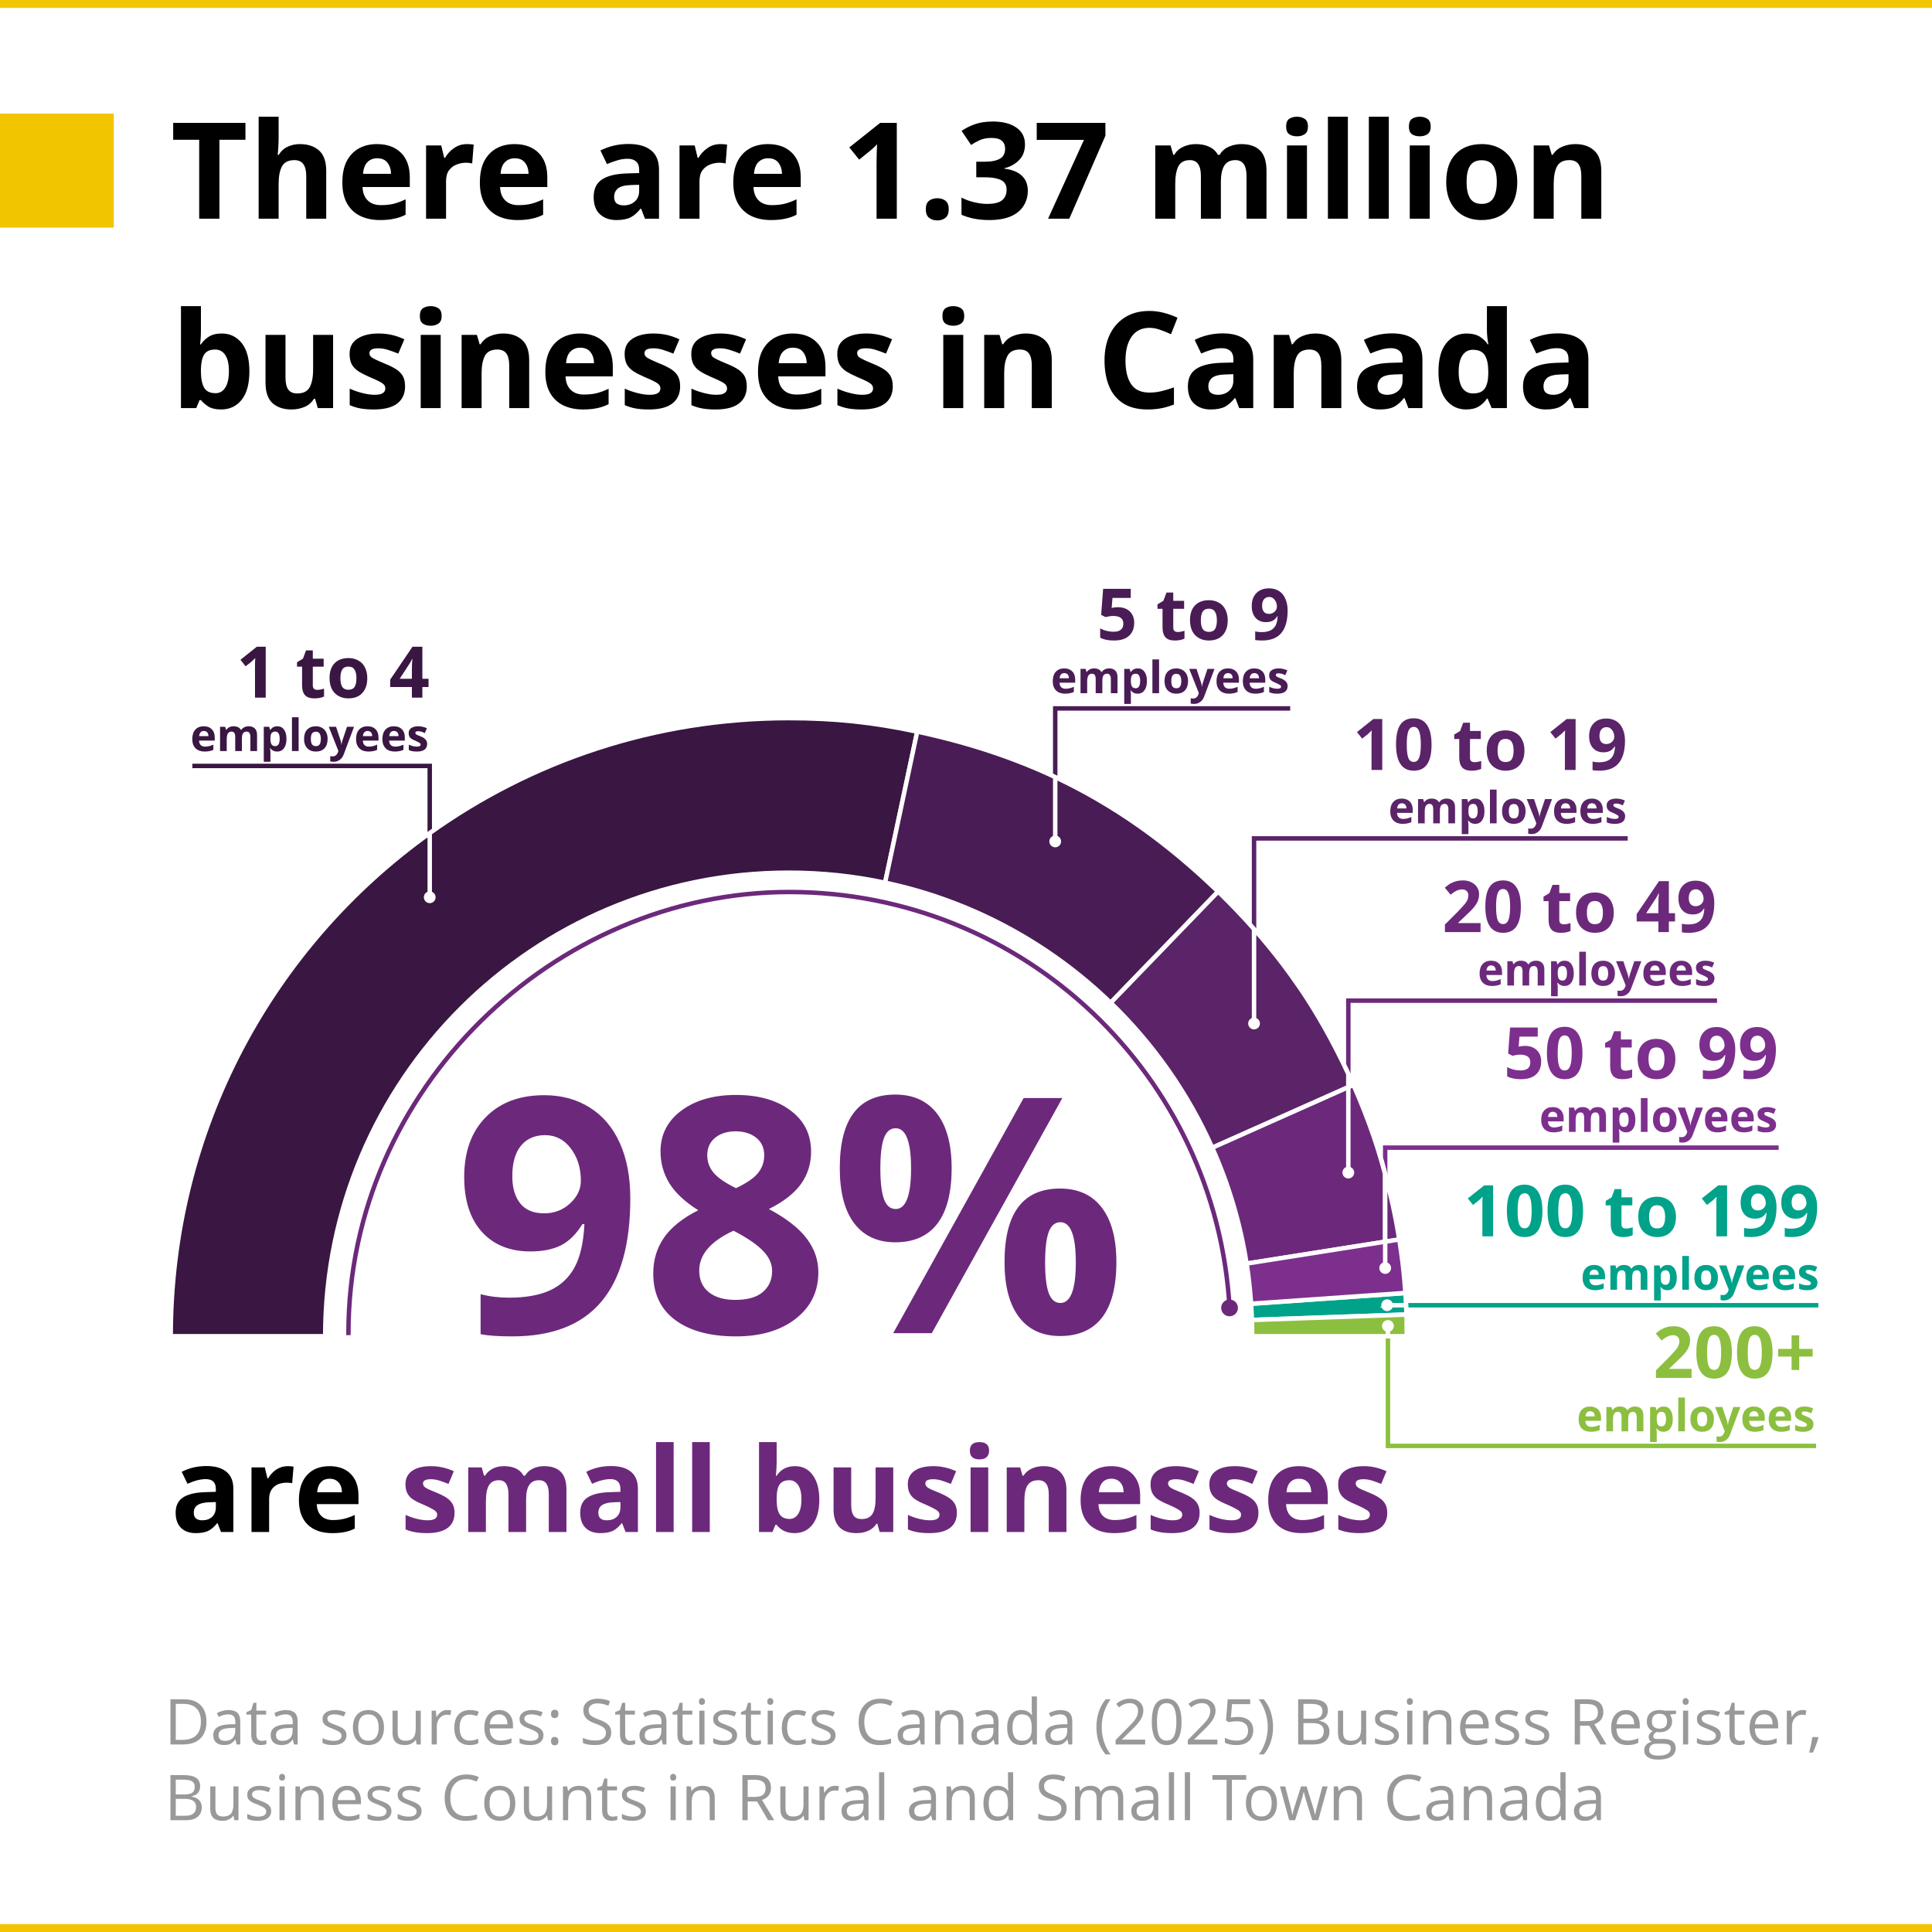
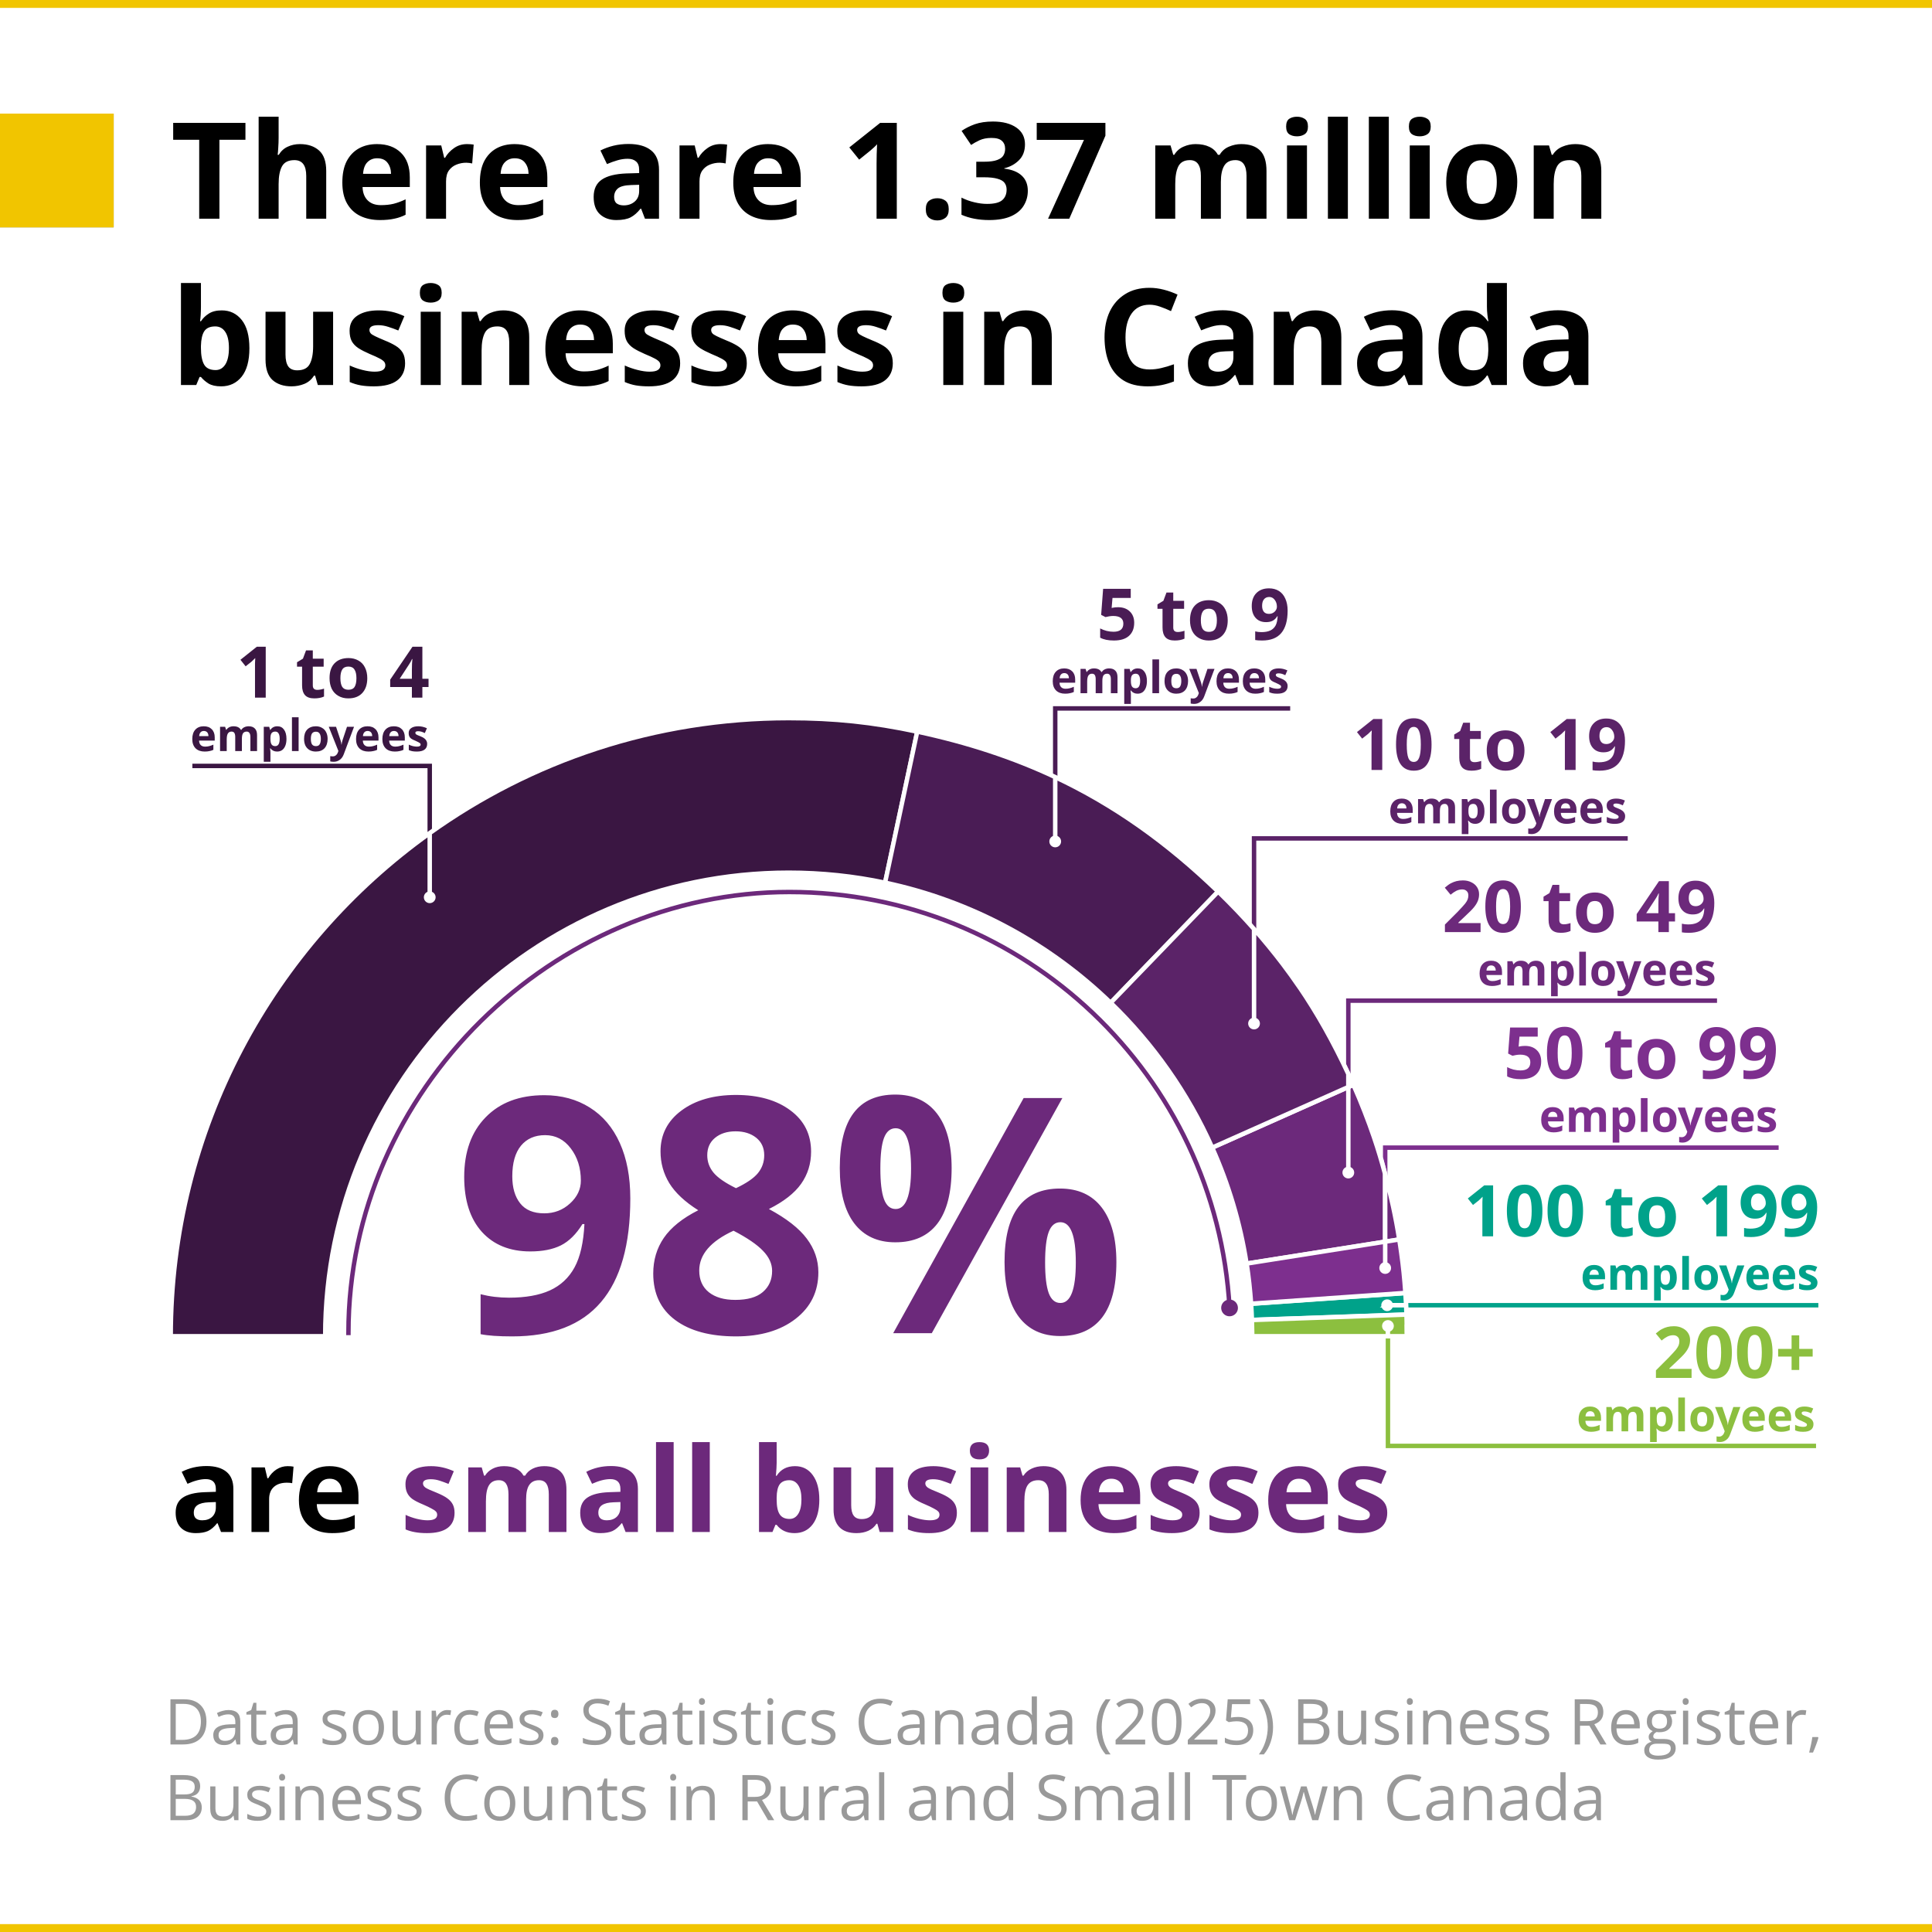
- <svg xmlns="http://www.w3.org/2000/svg" id="svg43" width="3.4in" height="3.4in" viewBox="0 0 244.8 244.8">
+ <svg xmlns="http://www.w3.org/2000/svg" id="svg43" width="3.4in" height="3.4in" viewBox="0 0 244.8 244.8" version="1.1">
+   <defs id="defs26" />
  <rect id="rect44" x="0" width="244.8" height="244.3" fill="#fff" />
  <polyline id="polyline1" points="225.368 145.415 175.515 145.415 175.515 160.668" fill="none" stroke="#7d2f8e" stroke-miterlimit="11.282" stroke-width=".564" />
  <polyline id="polyline2" points="217.561 126.789 170.844 126.789 170.844 148.574" fill="none" stroke="#6c297b" stroke-miterlimit="11.282" stroke-width=".564" />
  <g id="g3">
    <path id="path2" d="M174.116,144.151c-.767-2.234-1.625-4.445-2.629-6.701l-.643.282v10.842-10.842l-17.25,7.683c2.065,4.614,3.554,9.544,4.355,14.7l17.554-2.775v-8.585c-.417-1.546-.869-3.08-1.388-4.603h0Z" fill="#6c297b" stroke="#fff" stroke-miterlimit="11.282" stroke-width=".564" />
    <path id="path3" d="M175.515,148.754v8.585l1.783-.282c-.451-2.877-1.06-5.618-1.783-8.303Z" fill="#6c297b" stroke="#fff" stroke-miterlimit="11.282" stroke-width=".564" />
  </g>
  <polyline id="polyline3" points="230.107 183.209 175.864 183.209 175.864 168.035" fill="none" stroke="#8cbf3f" stroke-miterlimit="11.282" stroke-width=".564" />
  <line id="line3" x1="175.763" y1="165.384" x2="230.4" y2="165.384" fill="none" stroke="#00a28a" stroke-miterlimit="7.5" stroke-width=".564" />
  <path id="path4" d="M175.763,165.384h2.403c-.023-.496-.056-.982-.09-1.546l-19.551,1.365c.045.677.079,1.365.102,2.042l19.585-.688c-.011-.429-.034-.812-.045-1.185h-2.403v.011Z" fill="#00a28a" stroke="#fff" stroke-miterlimit="7.5" stroke-width=".564" />
  <polyline id="polyline4" points="163.477 89.762 133.705 89.762 133.705 106.617" fill="none" stroke="#4a1c55" stroke-miterlimit="11.282" stroke-width=".564" />
  <g id="text7" isolation="isolate">
-     <text transform="translate(171.408 97.558)" fill="#5b2368" font-family="OpenSans-Bold, 'Open Sans'" font-size="9.025" font-weight="700" isolation="isolate">
-       <tspan x="0" y="0">10 to 19</tspan>
+     <text transform="translate(171.408 97.558)" fill="#5b2368" font-family="OpenSans-Bold, 'Open Sans'" font-size="9.025" font-weight="700" isolation="isolate" id="text1">
+       <tspan x="0" y="0" id="tspan1">10 to 19</tspan>
    </text>
-     <text transform="translate(175.909 104.327)" fill="#5b2368" font-family="OpenSans-Bold, 'Open Sans'" font-size="5.641" font-weight="700" isolation="isolate">
-       <tspan x="0" y="0">employees</tspan>
+     <text transform="translate(175.909 104.327)" fill="#5b2368" font-family="OpenSans-Bold, 'Open Sans'" font-size="5.641" font-weight="700" isolation="isolate" id="text2">
+       <tspan x="0" y="0" id="tspan2">employees</tspan>
    </text>
  </g>
  <g id="text11" isolation="isolate">
-     <text transform="translate(182.724 118.102)" fill="#6c297b" font-family="OpenSans-Bold, 'Open Sans'" font-size="9.025" font-weight="700" isolation="isolate">
-       <tspan x="0" y="0">20 to 49</tspan>
+     <text transform="translate(182.724 118.102)" fill="#6c297b" font-family="OpenSans-Bold, 'Open Sans'" font-size="9.025" font-weight="700" isolation="isolate" id="text3">
+       <tspan x="0" y="0" id="tspan3">20 to 49</tspan>
    </text>
-     <text transform="translate(187.225 124.871)" fill="#6c297b" font-family="OpenSans-Bold, 'Open Sans'" font-size="5.641" font-weight="700" isolation="isolate">
-       <tspan x="0" y="0">employees</tspan>
+     <text transform="translate(187.225 124.871)" fill="#6c297b" font-family="OpenSans-Bold, 'Open Sans'" font-size="5.641" font-weight="700" isolation="isolate" id="text4">
+       <tspan x="0" y="0" id="tspan4">employees</tspan>
    </text>
  </g>
  <g id="text15" isolation="isolate">
-     <text transform="translate(190.53 136.649)" fill="#7d2f8e" font-family="OpenSans-Bold, 'Open Sans'" font-size="9.025" font-weight="700" isolation="isolate">
-       <tspan x="0" y="0">50 to 99</tspan>
+     <text transform="translate(190.53 136.649)" fill="#7d2f8e" font-family="OpenSans-Bold, 'Open Sans'" font-size="9.025" font-weight="700" isolation="isolate" id="text5">
+       <tspan x="0" y="0" id="tspan5">50 to 99</tspan>
    </text>
-     <text transform="translate(195.032 143.418)" fill="#7d2f8e" font-family="OpenSans-Bold, 'Open Sans'" font-size="5.641" font-weight="700" isolation="isolate">
-       <tspan x="0" y="0">employees</tspan>
+     <text transform="translate(195.032 143.418)" fill="#7d2f8e" font-family="OpenSans-Bold, 'Open Sans'" font-size="5.641" font-weight="700" isolation="isolate" id="text6">
+       <tspan x="0" y="0" id="tspan6">employees</tspan>
    </text>
  </g>
  <g id="text19" isolation="isolate">
-     <text transform="translate(209.461 174.589)" fill="#8cbf3f" font-family="OpenSans-Bold, 'Open Sans'" font-size="9.025" font-weight="700" isolation="isolate">
-       <tspan x="0" y="0">200+</tspan>
+     <text transform="translate(209.461 174.589)" fill="#8cbf3f" font-family="OpenSans-Bold, 'Open Sans'" font-size="9.025" font-weight="700" isolation="isolate" id="text8">
+       <tspan x="0" y="0" id="tspan7">200+</tspan>
    </text>
-     <text transform="translate(199.771 181.358)" fill="#8cbf3f" font-family="OpenSans-Bold, 'Open Sans'" font-size="5.641" font-weight="700" isolation="isolate">
-       <tspan x="0" y="0">employees</tspan>
+     <text transform="translate(199.771 181.358)" fill="#8cbf3f" font-family="OpenSans-Bold, 'Open Sans'" font-size="5.641" font-weight="700" isolation="isolate" id="text9">
+       <tspan x="0" y="0" id="tspan8">employees</tspan>
    </text>
  </g>
  <g id="text23" isolation="isolate">
-     <text transform="translate(29.936 88.397)" fill="#3a1642" font-family="OpenSans-Bold, 'Open Sans'" font-size="9.025" font-weight="700" isolation="isolate">
-       <tspan x="0" y="0">1 to 4</tspan>
+     <text transform="translate(29.936 88.397)" fill="#3a1642" font-family="OpenSans-Bold, 'Open Sans'" font-size="9.025" font-weight="700" isolation="isolate" id="text10">
+       <tspan x="0" y="0" id="tspan9">1 to 4</tspan>
    </text>
-     <text transform="translate(24.114 95.166)" fill="#3a1642" font-family="OpenSans-Bold, 'Open Sans'" font-size="5.641" font-weight="700" isolation="isolate">
-       <tspan x="0" y="0">employees</tspan>
+     <text transform="translate(24.114 95.166)" fill="#3a1642" font-family="OpenSans-Bold, 'Open Sans'" font-size="5.641" font-weight="700" isolation="isolate" id="text12">
+       <tspan x="0" y="0" id="tspan10">employees</tspan>
    </text>
  </g>
  <polyline id="polyline23" points="24.374 97.05 54.451 97.05 54.451 113.691" fill="none" stroke="#3a1642" stroke-miterlimit="11.282" stroke-width=".564" />
  <path id="path23" d="M99.938,90.992c-16.968,0-32.672,5.393-45.488,14.565v8.134-8.134c-19.878,14.192-32.818,37.455-32.818,63.753h19.574c0-32.435,26.298-58.733,58.733-58.733,4.186,0,8.281.44,12.218,1.275l4.073-19.145c-5.675-1.207-10.492-1.715-16.291-1.715Z" fill="#3a1642" stroke="#fff" stroke-miterlimit="7.5" stroke-width=".564" />
  <circle id="circle23" cx="54.451" cy="113.691" r=".463" fill="#fff" stroke="#fff" stroke-miterlimit="7.5" stroke-width=".564" />
  <g id="text27" isolation="isolate">
-     <text transform="translate(138.962 81.064)" fill="#4a1c55" font-family="OpenSans-Bold, 'Open Sans'" font-size="9.025" font-weight="700" isolation="isolate">
-       <tspan x="0" y="0">5 to 9</tspan>
+     <text transform="translate(138.962 81.064)" fill="#4a1c55" font-family="OpenSans-Bold, 'Open Sans'" font-size="9.025" font-weight="700" isolation="isolate" id="text13">
+       <tspan x="0" y="0" id="tspan12">5 to 9</tspan>
    </text>
-     <text transform="translate(133.141 87.833)" fill="#4a1c55" font-family="OpenSans-Bold, 'Open Sans'" font-size="5.641" font-weight="700" isolation="isolate">
-       <tspan x="0" y="0">employees</tspan>
+     <text transform="translate(133.141 87.833)" fill="#4a1c55" font-family="OpenSans-Bold, 'Open Sans'" font-size="5.641" font-weight="700" isolation="isolate" id="text14">
+       <tspan x="0" y="0" id="tspan13">employees</tspan>
    </text>
  </g>
  <path id="path27" d="M133.705,98.461v8.168-8.168c-5.359-2.516-11.112-4.4-17.487-5.765l-4.073,19.145c10.966,2.324,20.803,7.705,28.577,15.219l13.617-14.091c-6.51-6.284-13.2-11.011-20.634-14.508h0Z" fill="#4a1c55" stroke="#fff" stroke-miterlimit="7.5" stroke-width=".564" />
  <circle id="circle27" cx="133.705" cy="106.617" r=".463" fill="#fff" stroke="#fff" stroke-miterlimit="7.5" stroke-width=".564" />
  <path id="path28" d="M177.297,157.046l-1.783.282v3.328-3.328l-17.554,2.775c.259,1.67.44,3.373.564,5.088l19.551-1.365c-.124-1.805-.282-3.373-.519-5.043-.079-.564-.158-1.139-.259-1.749v.011Z" fill="#7d2f8e" stroke="#fff" stroke-miterlimit="7.5" stroke-width=".564" />
  <path id="path29" d="M178.245,167.933c0-.474-.023-.891-.034-1.365l-19.585.688c.011.338.023.677.023,1.027,0,.338.023.677.023,1.027h17.182v-1.264,1.264h2.392c0-.214,0-1.151-.011-1.365l.011-.011Z" fill="#8cbf3f" stroke="#fff" stroke-miterlimit="7.5" stroke-width=".564" />
  <circle id="circle29" cx="170.844" cy="148.574" r=".463" fill="#fff" stroke="#fff" stroke-miterlimit="7.5" stroke-width=".564" />
  <circle id="circle30" cx="175.515" cy="160.668" r=".463" fill="#fff" stroke="#fff" stroke-miterlimit="7.5" stroke-width=".564" />
  <circle id="circle31" cx="175.763" cy="165.384" r=".463" fill="#fff" stroke="#fff" stroke-miterlimit="7.5" stroke-width=".564" />
  <circle id="circle32" cx="175.864" cy="168.012" r=".463" fill="#fff" stroke="#fff" stroke-miterlimit="7.5" stroke-width=".564" />
  <polyline id="polyline32" points="206.246 106.234 158.897 106.234 158.897 129.688" fill="none" stroke="#5b2368" stroke-miterlimit="11.282" stroke-width=".564" />
  <g id="g33">
    <path id="path32" d="M170.844,136.085v1.647l.643-.282c-.203-.463-.429-.914-.643-1.365Z" fill="#5b2368" stroke="#fff" stroke-miterlimit="11.282" stroke-width=".564" />
    <path id="path33" d="M164.605,125.006c-.677-.982-1.376-1.94-2.098-2.899-1.139-1.489-2.335-2.956-3.61-4.389v11.97-11.97c-1.421-1.602-2.922-3.181-4.547-4.75l-13.617,14.091c5.381,5.201,9.77,11.417,12.861,18.355l17.25-7.683v-1.647c-1.861-4.005-3.903-7.66-6.239-11.079Z" fill="#5b2368" stroke="#fff" stroke-miterlimit="11.282" stroke-width=".564" />
  </g>
  <circle id="circle33" cx="158.897" cy="129.688" r=".463" fill="#fff" stroke="#fff" stroke-miterlimit="7.5" stroke-width=".564" />
  <g id="text36" isolation="isolate">
-     <text transform="translate(185.454 156.651)" fill="#00a28a" font-family="OpenSans-Bold, 'Open Sans'" font-size="9.025" font-weight="700" isolation="isolate">
-       <tspan x="0" y="0">100 to 199</tspan>
+     <text transform="translate(185.454 156.651)" fill="#00a28a" font-family="OpenSans-Bold, 'Open Sans'" font-size="9.025" font-weight="700" isolation="isolate" id="text16">
+       <tspan x="0" y="0" id="tspan14">100 to 199</tspan>
    </text>
-     <text transform="translate(200.278 163.42)" fill="#00a28a" font-family="OpenSans-Bold, 'Open Sans'" font-size="5.641" font-weight="700" isolation="isolate">
-       <tspan x="0" y="0">employees</tspan>
+     <text transform="translate(200.278 163.42)" fill="#00a28a" font-family="OpenSans-Bold, 'Open Sans'" font-size="5.641" font-weight="700" isolation="isolate" id="text17">
+       <tspan x="0" y="0" id="tspan16">employees</tspan>
    </text>
  </g>
  <g id="text38" isolation="isolate">
-     <text transform="translate(21.632 194.118)" font-family="OpenSans-Bold, 'Open Sans'" font-size="15" font-weight="700" isolation="isolate">
-       <tspan x="0" y="0">are</tspan>
+     <text transform="translate(21.632 194.118)" font-family="OpenSans-Bold, 'Open Sans'" font-size="15" font-weight="700" isolation="isolate" id="text18">
+       <tspan x="0" y="0" id="tspan17">are</tspan>
    </text>
-     <text transform="translate(50.705 194.118)" fill="#6c297b" font-family="OpenSans-Bold, 'Open Sans'" font-size="15" font-weight="700" isolation="isolate">
-       <tspan x="0" y="0">small businesses</tspan>
+     <text transform="translate(50.705 194.118)" fill="#6c297b" font-family="OpenSans-Bold, 'Open Sans'" font-size="15" font-weight="700" isolation="isolate" id="text20">
+       <tspan x="0" y="0" id="tspan18">small businesses</tspan>
    </text>
  </g>
  <g id="text39" isolation="isolate">
-     <text transform="translate(57.474 168.926)" fill="#6c297b" font-family="OpenSans-Bold, 'Open Sans'" font-size="41.742" font-weight="700" isolation="isolate">
-       <tspan x="0" y="0">98%</tspan>
+     <text transform="translate(57.474 168.926)" fill="#6c297b" font-family="OpenSans-Bold, 'Open Sans'" font-size="41.742" font-weight="700" isolation="isolate" id="text21">
+       <tspan x="0" y="0" id="tspan20">98%</tspan>
    </text>
  </g>
  <g id="g40">
    <path id="path39" d="M155.794,165.722c-1.647-29.378-25.993-52.697-55.777-52.697s-55.867,25.012-55.867,55.867" fill="none" stroke="#6c297b" stroke-linecap="square" stroke-miterlimit="11.282" stroke-width=".564" />
    <path id="path40" d="M156.855,165.666c.034.587-.417,1.083-1.004,1.117s-1.083-.417-1.117-1.004.417-1.083,1.004-1.117,1.083.417,1.117,1.004Z" fill="#6c297b" />
  </g>
  <g id="text41" isolation="isolate">
-     <text transform="translate(20.815 221.035)" fill="#999" font-family="OpenSans, 'Open Sans'" font-size="8" isolation="isolate">
-       <tspan x="0" y="0">Data sources: Statistics Canada (2025) Business Register,</tspan>
+     <text transform="translate(20.815 221.035)" fill="#999" font-family="OpenSans, 'Open Sans'" font-size="8" isolation="isolate" id="text22">
+       <tspan x="0" y="0" id="tspan21">Data sources: Statistics Canada (2025) Business Register,</tspan>
    </text>
-     <text transform="translate(20.815 230.635)" fill="#999" font-family="OpenSans, 'Open Sans'" font-size="8" isolation="isolate">
-       <tspan x="0" y="0">Business Counts in Rural and Small Town Canada</tspan>
+     <text transform="translate(20.815 230.635)" fill="#999" font-family="OpenSans, 'Open Sans'" font-size="8" isolation="isolate" id="text24">
+       <tspan x="0" y="0" id="tspan22">Business Counts in Rural and Small Town Canada</tspan>
    </text>
  </g>
  <g id="text43" isolation="isolate">
-     <text transform="translate(21.6 27.711)" font-family="TradeGothicLT-Bold, 'TradeGothic LT Bold'" font-size="17" font-weight="700" isolation="isolate">
-       <tspan x="0" y="0">There are 1.37 million</tspan>
+     <text transform="translate(21.6 27.711)" font-family="TradeGothicLT-Bold, 'TradeGothic LT Bold'" font-size="17" font-weight="700" isolation="isolate" id="text25">
+       <tspan x="0" y="0" id="tspan24">There are 1.37 million</tspan>
    </text>
-     <text transform="translate(21.6 51.711)" font-family="TradeGothicLT-Bold, 'TradeGothic LT Bold'" font-size="17" font-weight="700" isolation="isolate">
-       <tspan x="0" y="0">businesses in Canada</tspan>
+     <text font-family="TradeGothicLT-Bold, 'TradeGothic LT Bold'" font-size="17px" font-weight="700" isolation="isolate" id="text26" x="21.6" y="48.784">
+       <tspan x="21.6" y="48.784" id="tspan25">businesses in Canada</tspan>
    </text>
  </g>
  <rect id="rect43" x="0" y="14.4" width="14.4" height="14.4" />
  <path id="path37" d="M0,244.3h244.8" fill="none" stroke="#f1c500" stroke-miterlimit="10" />
  <path id="path37-2" d="M0,.5h244.8" fill="none" stroke="#f1c500" stroke-miterlimit="10" />
  <rect id="rect72" x="0" y="14.4" width="14.4" height="14.4" fill="#f1c500" />
  <rect id="rect72-2" data-name="rect72" x="0" y="14.4" width="14.4" height="14.4" fill="#f1c500" />
</svg>
